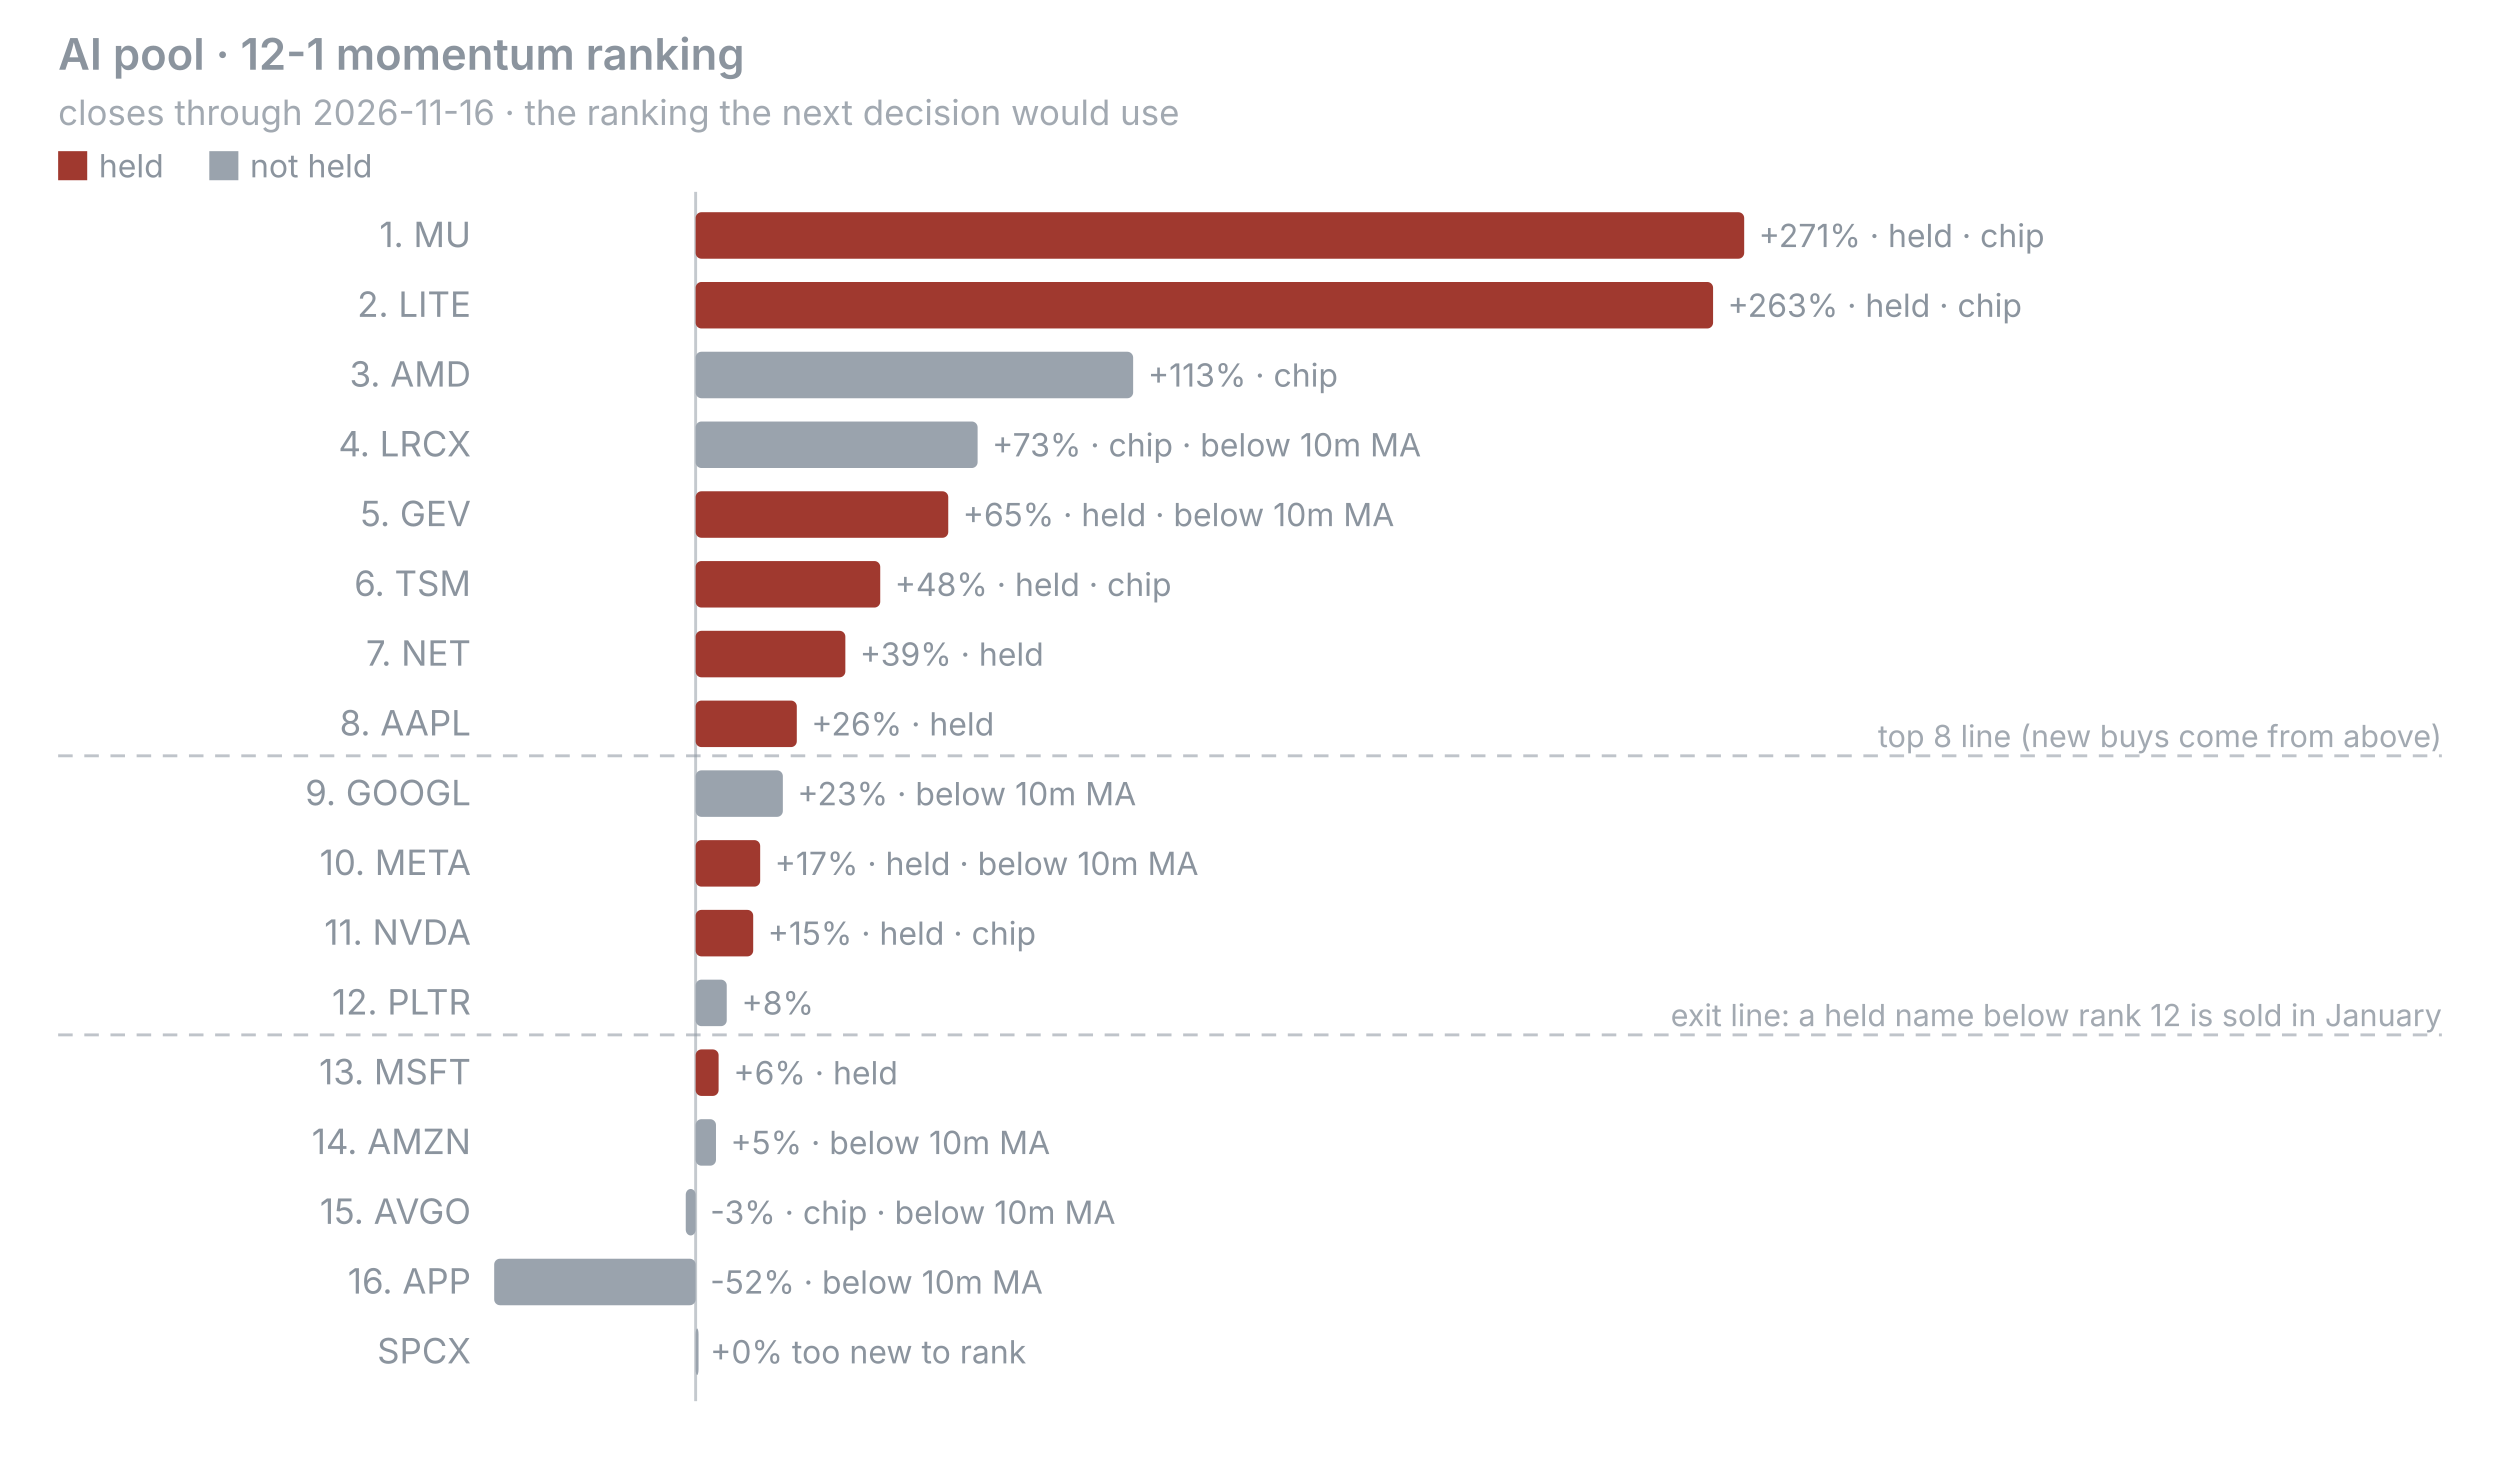
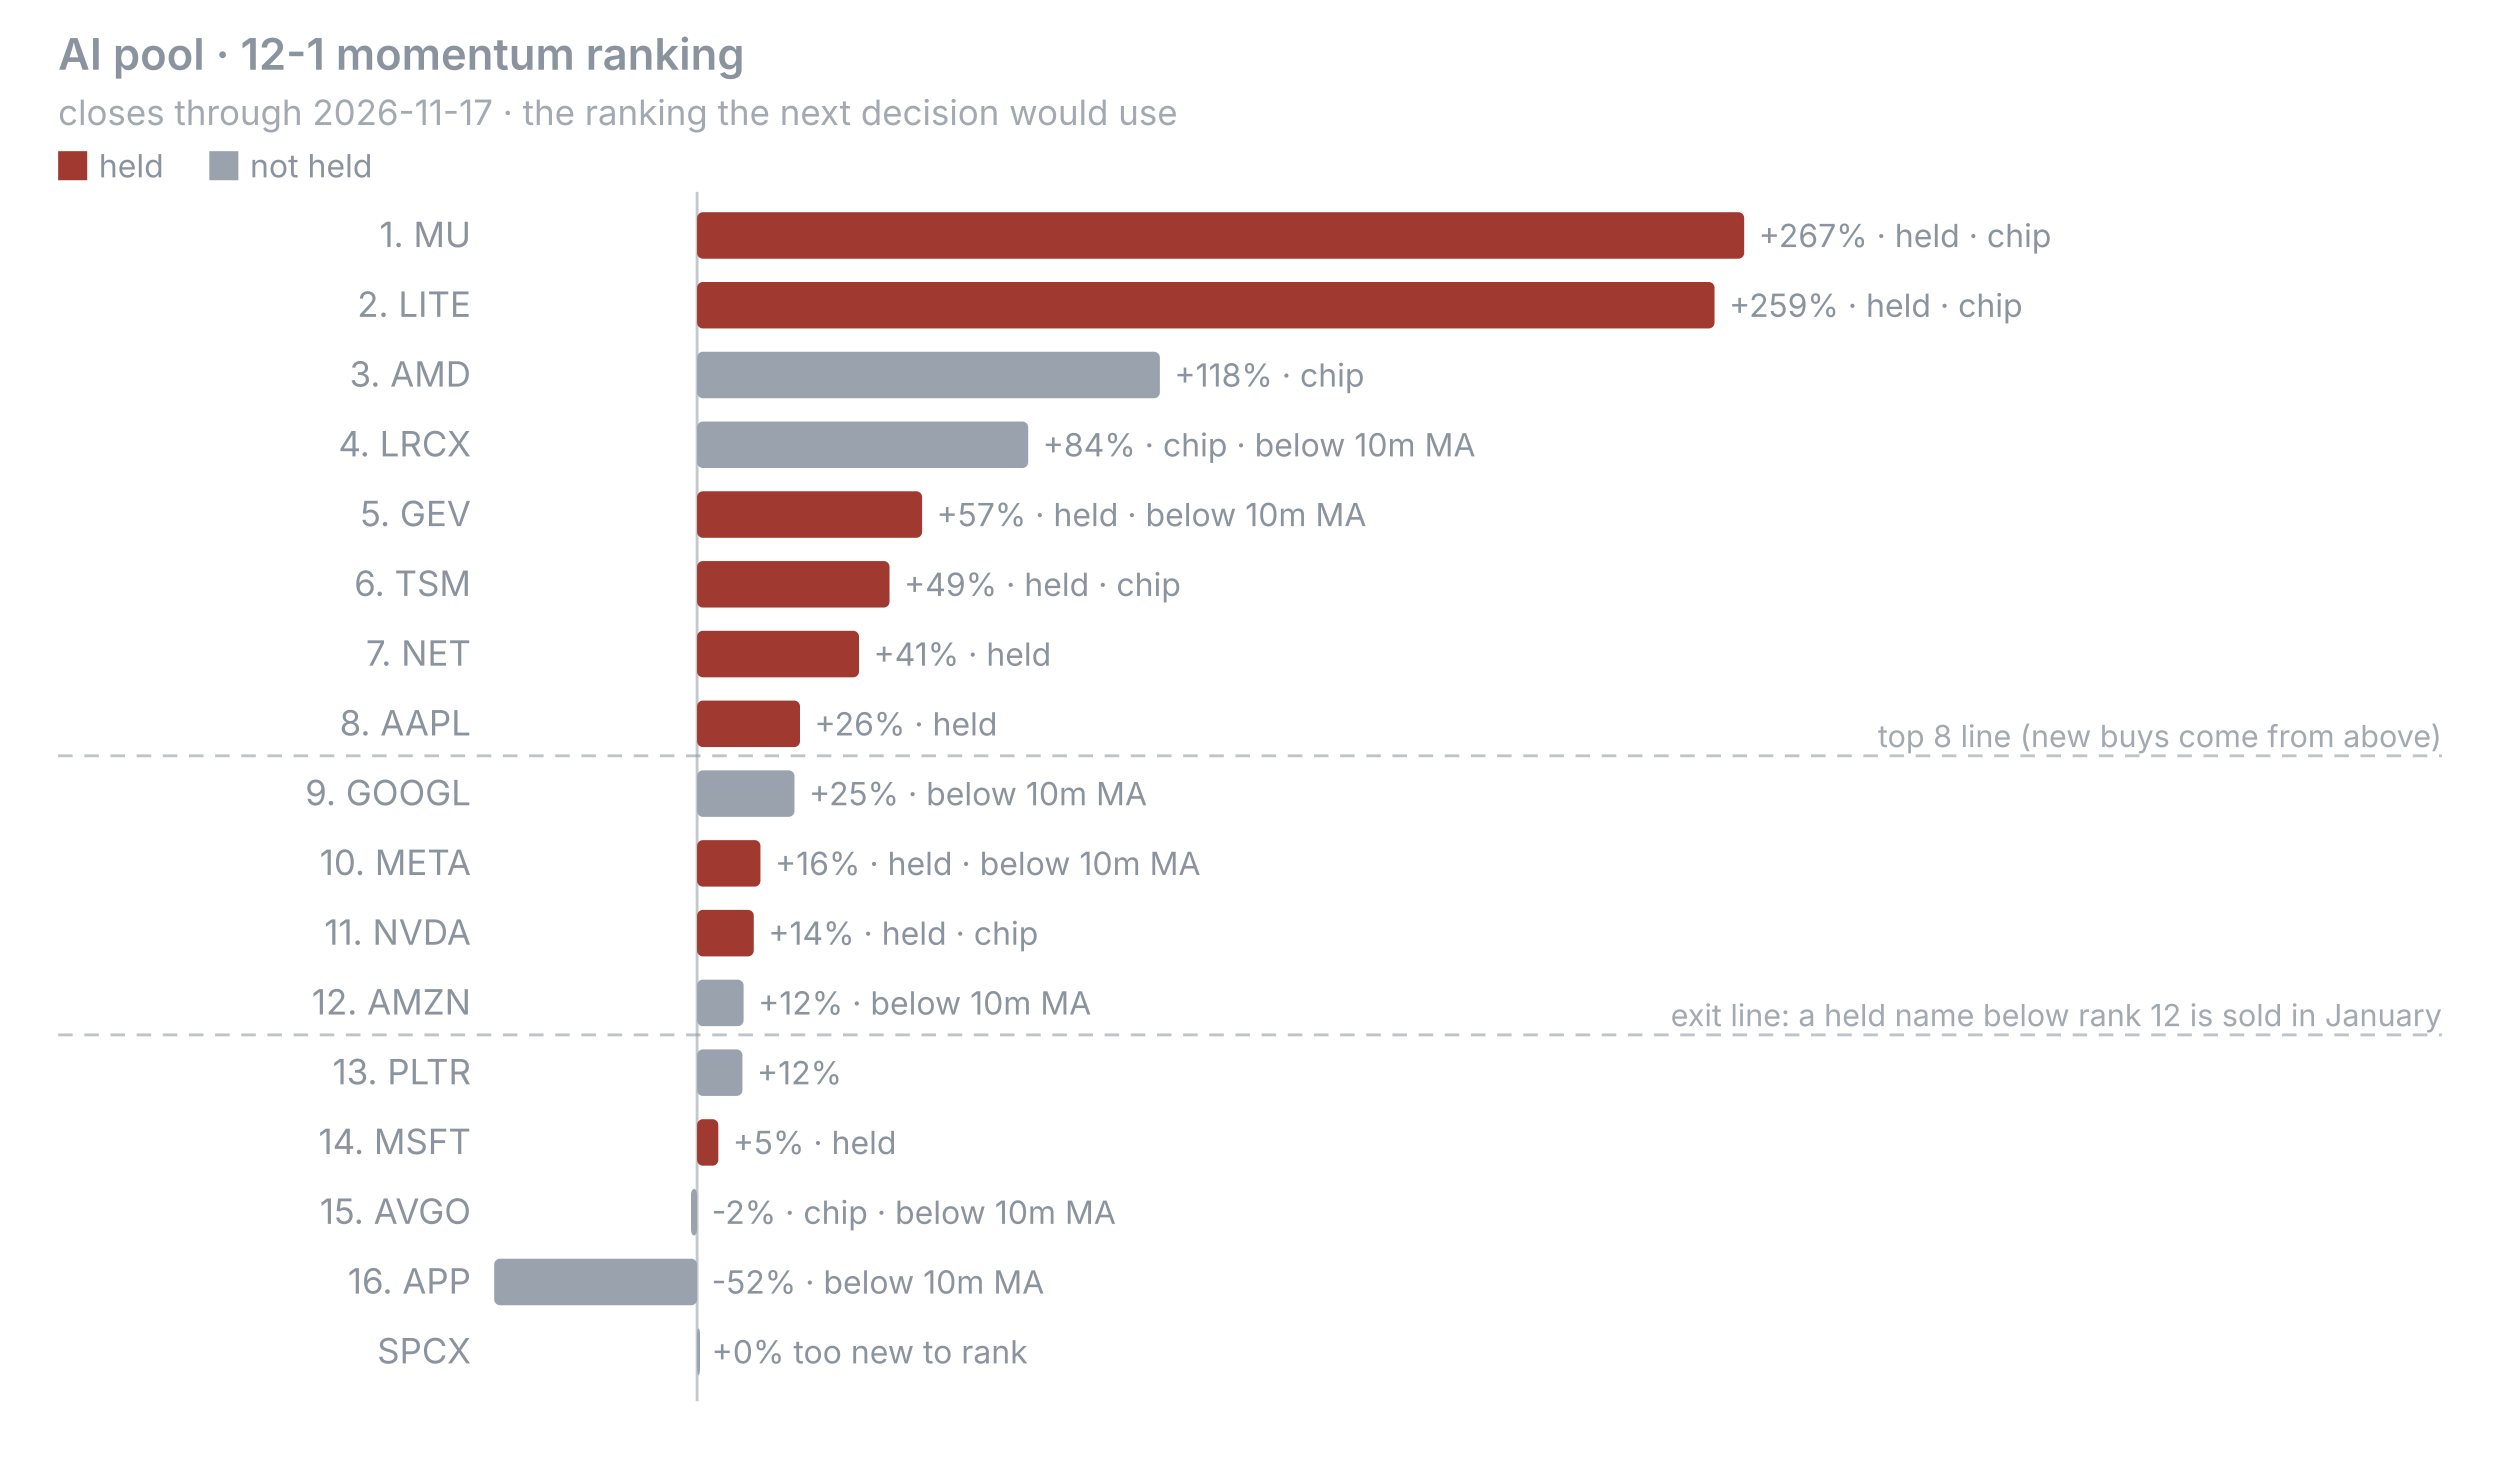
<svg xmlns="http://www.w3.org/2000/svg" viewBox="0 0 860 508" font-family="ui-sans-serif,system-ui,-apple-system,sans-serif">
  <text x="20" y="24" font-size="15" font-weight="600" fill="#8b949e">AI pool · 12-1 momentum ranking</text>
-   <text x="20" y="43" font-size="12" fill="#8b949e" opacity="0.8">closes through 2026-11-16 · the ranking the next decision would use</text>
+   <text x="20" y="43" font-size="12" fill="#8b949e" opacity="0.8">closes through 2026-11-17 · the ranking the next decision would use</text>
  <rect x="20" y="52" width="10" height="10" fill="#a0392f" />
  <text x="34" y="61" font-size="11" fill="#8b949e">held</text>
  <rect x="72" y="52" width="10" height="10" fill="#9aa3ad" />
  <text x="86" y="61" font-size="11" fill="#8b949e">not held</text>
-   <line x1="239.3" y1="66" x2="239.3" y2="482" stroke="#8b949e" stroke-opacity="0.5" />
-   <rect x="239.3" y="73" width="360.7" height="16" fill="#a0392f" rx="2" />
+   <line x1="239.8" y1="66" x2="239.8" y2="482" stroke="#8b949e" stroke-opacity="0.5" />
+   <rect x="239.8" y="73" width="360.2" height="16" fill="#a0392f" rx="2" />
  <text x="162" y="85.0" font-size="12" fill="#8b949e" text-anchor="end">1. MU</text>
-   <text x="605.0" y="85.0" font-size="11" fill="#8b949e" text-anchor="start">+271% · held · chip</text>
-   <rect x="239.3" y="97" width="350.0" height="16" fill="#a0392f" rx="2" />
+   <text x="605.0" y="85.0" font-size="11" fill="#8b949e" text-anchor="start">+267% · held · chip</text>
+   <rect x="239.8" y="97" width="350.0" height="16" fill="#a0392f" rx="2" />
  <text x="162" y="109.0" font-size="12" fill="#8b949e" text-anchor="end">2. LITE</text>
-   <text x="594.3" y="109.0" font-size="11" fill="#8b949e" text-anchor="start">+263% · held · chip</text>
-   <rect x="239.3" y="121" width="150.5" height="16" fill="#9aa3ad" rx="2" />
+   <text x="594.8" y="109.0" font-size="11" fill="#8b949e" text-anchor="start">+259% · held · chip</text>
+   <rect x="239.8" y="121" width="159.2" height="16" fill="#9aa3ad" rx="2" />
  <text x="162" y="133.0" font-size="12" fill="#8b949e" text-anchor="end">3. AMD</text>
-   <text x="394.9" y="133.0" font-size="11" fill="#8b949e" text-anchor="start">+113% · chip</text>
-   <rect x="239.3" y="145" width="97.0" height="16" fill="#9aa3ad" rx="2" />
+   <text x="404.0" y="133.0" font-size="11" fill="#8b949e" text-anchor="start">+118% · chip</text>
+   <rect x="239.8" y="145" width="113.9" height="16" fill="#9aa3ad" rx="2" />
  <text x="162" y="157.0" font-size="12" fill="#8b949e" text-anchor="end">4. LRCX</text>
-   <text x="341.3" y="157.0" font-size="11" fill="#8b949e" text-anchor="start">+73% · chip · below 10m MA</text>
-   <rect x="239.3" y="169" width="86.9" height="16" fill="#a0392f" rx="2" />
+   <text x="358.7" y="157.0" font-size="11" fill="#8b949e" text-anchor="start">+84% · chip · below 10m MA</text>
+   <rect x="239.8" y="169" width="77.4" height="16" fill="#a0392f" rx="2" />
  <text x="162" y="181.0" font-size="12" fill="#8b949e" text-anchor="end">5. GEV</text>
-   <text x="331.2" y="181.0" font-size="11" fill="#8b949e" text-anchor="start">+65% · held · below 10m MA</text>
-   <rect x="239.3" y="193" width="63.5" height="16" fill="#a0392f" rx="2" />
+   <text x="322.2" y="181.0" font-size="11" fill="#8b949e" text-anchor="start">+57% · held · below 10m MA</text>
+   <rect x="239.8" y="193" width="66.2" height="16" fill="#a0392f" rx="2" />
  <text x="162" y="205.0" font-size="12" fill="#8b949e" text-anchor="end">6. TSM</text>
-   <text x="307.8" y="205.0" font-size="11" fill="#8b949e" text-anchor="start">+48% · held · chip</text>
-   <rect x="239.3" y="217" width="51.5" height="16" fill="#a0392f" rx="2" />
+   <text x="311.0" y="205.0" font-size="11" fill="#8b949e" text-anchor="start">+49% · held · chip</text>
+   <rect x="239.8" y="217" width="55.7" height="16" fill="#a0392f" rx="2" />
  <text x="162" y="229.0" font-size="12" fill="#8b949e" text-anchor="end">7. NET</text>
-   <text x="295.8" y="229.0" font-size="11" fill="#8b949e" text-anchor="start">+39% · held</text>
-   <rect x="239.3" y="241" width="34.8" height="16" fill="#a0392f" rx="2" />
+   <text x="300.5" y="229.0" font-size="11" fill="#8b949e" text-anchor="start">+41% · held</text>
+   <rect x="239.8" y="241" width="35.4" height="16" fill="#a0392f" rx="2" />
  <text x="162" y="253.0" font-size="12" fill="#8b949e" text-anchor="end">8. AAPL</text>
-   <text x="279.1" y="253.0" font-size="11" fill="#8b949e" text-anchor="start">+26% · held</text>
+   <text x="280.2" y="253.0" font-size="11" fill="#8b949e" text-anchor="start">+26% · held</text>
  <line x1="20" y1="260.0" x2="840" y2="260.0" stroke="#8b949e" stroke-opacity="0.55" stroke-dasharray="5 4" />
  <text x="840" y="257.0" font-size="10.5" fill="#8b949e" text-anchor="end" opacity="0.8">top 8 line (new buys come from above)</text>
-   <rect x="239.3" y="265" width="30.0" height="16" fill="#9aa3ad" rx="2" />
+   <rect x="239.8" y="265" width="33.5" height="16" fill="#9aa3ad" rx="2" />
  <text x="162" y="277.0" font-size="12" fill="#8b949e" text-anchor="end">9. GOOGL</text>
-   <text x="274.3" y="277.0" font-size="11" fill="#8b949e" text-anchor="start">+23% · below 10m MA</text>
-   <rect x="239.3" y="289" width="22.2" height="16" fill="#a0392f" rx="2" />
+   <text x="278.3" y="277.0" font-size="11" fill="#8b949e" text-anchor="start">+25% · below 10m MA</text>
+   <rect x="239.8" y="289" width="21.8" height="16" fill="#a0392f" rx="2" />
  <text x="162" y="301.0" font-size="12" fill="#8b949e" text-anchor="end">10. META</text>
-   <text x="266.5" y="301.0" font-size="11" fill="#8b949e" text-anchor="start">+17% · held · below 10m MA</text>
-   <rect x="239.3" y="313" width="19.8" height="16" fill="#a0392f" rx="2" />
+   <text x="266.6" y="301.0" font-size="11" fill="#8b949e" text-anchor="start">+16% · held · below 10m MA</text>
+   <rect x="239.8" y="313" width="19.5" height="16" fill="#a0392f" rx="2" />
  <text x="162" y="325.0" font-size="12" fill="#8b949e" text-anchor="end">11. NVDA</text>
-   <text x="264.1" y="325.0" font-size="11" fill="#8b949e" text-anchor="start">+15% · held · chip</text>
-   <rect x="239.3" y="337" width="10.7" height="16" fill="#9aa3ad" rx="2" />
-   <text x="162" y="349.0" font-size="12" fill="#8b949e" text-anchor="end">12. PLTR</text>
-   <text x="255.1" y="349.0" font-size="11" fill="#8b949e" text-anchor="start">+8%</text>
+   <text x="264.3" y="325.0" font-size="11" fill="#8b949e" text-anchor="start">+14% · held · chip</text>
+   <rect x="239.8" y="337" width="16.0" height="16" fill="#9aa3ad" rx="2" />
+   <text x="162" y="349.0" font-size="12" fill="#8b949e" text-anchor="end">12. AMZN</text>
+   <text x="260.8" y="349.0" font-size="11" fill="#8b949e" text-anchor="start">+12% · below 10m MA</text>
  <line x1="20" y1="356.0" x2="840" y2="356.0" stroke="#8b949e" stroke-opacity="0.55" stroke-dasharray="5 4" />
  <text x="840" y="353.0" font-size="10.5" fill="#8b949e" text-anchor="end" opacity="0.8">exit line: a held name below rank 12 is sold in January</text>
-   <rect x="239.3" y="361" width="7.9" height="16" fill="#a0392f" rx="2" />
-   <text x="162" y="373.0" font-size="12" fill="#8b949e" text-anchor="end">13. MSFT</text>
-   <text x="252.3" y="373.0" font-size="11" fill="#8b949e" text-anchor="start">+6% · held</text>
-   <rect x="239.3" y="385" width="7.0" height="16" fill="#9aa3ad" rx="2" />
-   <text x="162" y="397.0" font-size="12" fill="#8b949e" text-anchor="end">14. AMZN</text>
-   <text x="251.3" y="397.0" font-size="11" fill="#8b949e" text-anchor="start">+5% · below 10m MA</text>
-   <rect x="235.9" y="409" width="3.4" height="16" fill="#9aa3ad" rx="2" />
+   <rect x="239.8" y="361" width="15.6" height="16" fill="#9aa3ad" rx="2" />
+   <text x="162" y="373.0" font-size="12" fill="#8b949e" text-anchor="end">13. PLTR</text>
+   <text x="260.4" y="373.0" font-size="11" fill="#8b949e" text-anchor="start">+12%</text>
+   <rect x="239.8" y="385" width="7.3" height="16" fill="#a0392f" rx="2" />
+   <text x="162" y="397.0" font-size="12" fill="#8b949e" text-anchor="end">14. MSFT</text>
+   <text x="252.1" y="397.0" font-size="11" fill="#8b949e" text-anchor="start">+5% · held</text>
+   <rect x="237.7" y="409" width="2.1" height="16" fill="#9aa3ad" rx="2" />
  <text x="162" y="421.0" font-size="12" fill="#8b949e" text-anchor="end">15. AVGO</text>
-   <text x="244.3" y="421.0" font-size="11" fill="#8b949e" text-anchor="start">-3% · chip · below 10m MA</text>
-   <rect x="170.0" y="433" width="69.3" height="16" fill="#9aa3ad" rx="2" />
+   <text x="244.8" y="421.0" font-size="11" fill="#8b949e" text-anchor="start">-2% · chip · below 10m MA</text>
+   <rect x="170.0" y="433" width="69.8" height="16" fill="#9aa3ad" rx="2" />
  <text x="162" y="445.0" font-size="12" fill="#8b949e" text-anchor="end">16. APP</text>
-   <text x="244.3" y="445.0" font-size="11" fill="#8b949e" text-anchor="start">-52% · below 10m MA</text>
-   <rect x="239.3" y="457" width="1.0" height="16" fill="#9aa3ad" rx="2" />
+   <text x="244.8" y="445.0" font-size="11" fill="#8b949e" text-anchor="start">-52% · below 10m MA</text>
+   <rect x="239.8" y="457" width="1.0" height="16" fill="#9aa3ad" rx="2" />
  <text x="162" y="469.0" font-size="12" fill="#8b949e" text-anchor="end">SPCX</text>
-   <text x="244.3" y="469.0" font-size="11" fill="#8b949e" text-anchor="start">+0%  too new to rank</text>
+   <text x="244.8" y="469.0" font-size="11" fill="#8b949e" text-anchor="start">+0%  too new to rank</text>
</svg>
